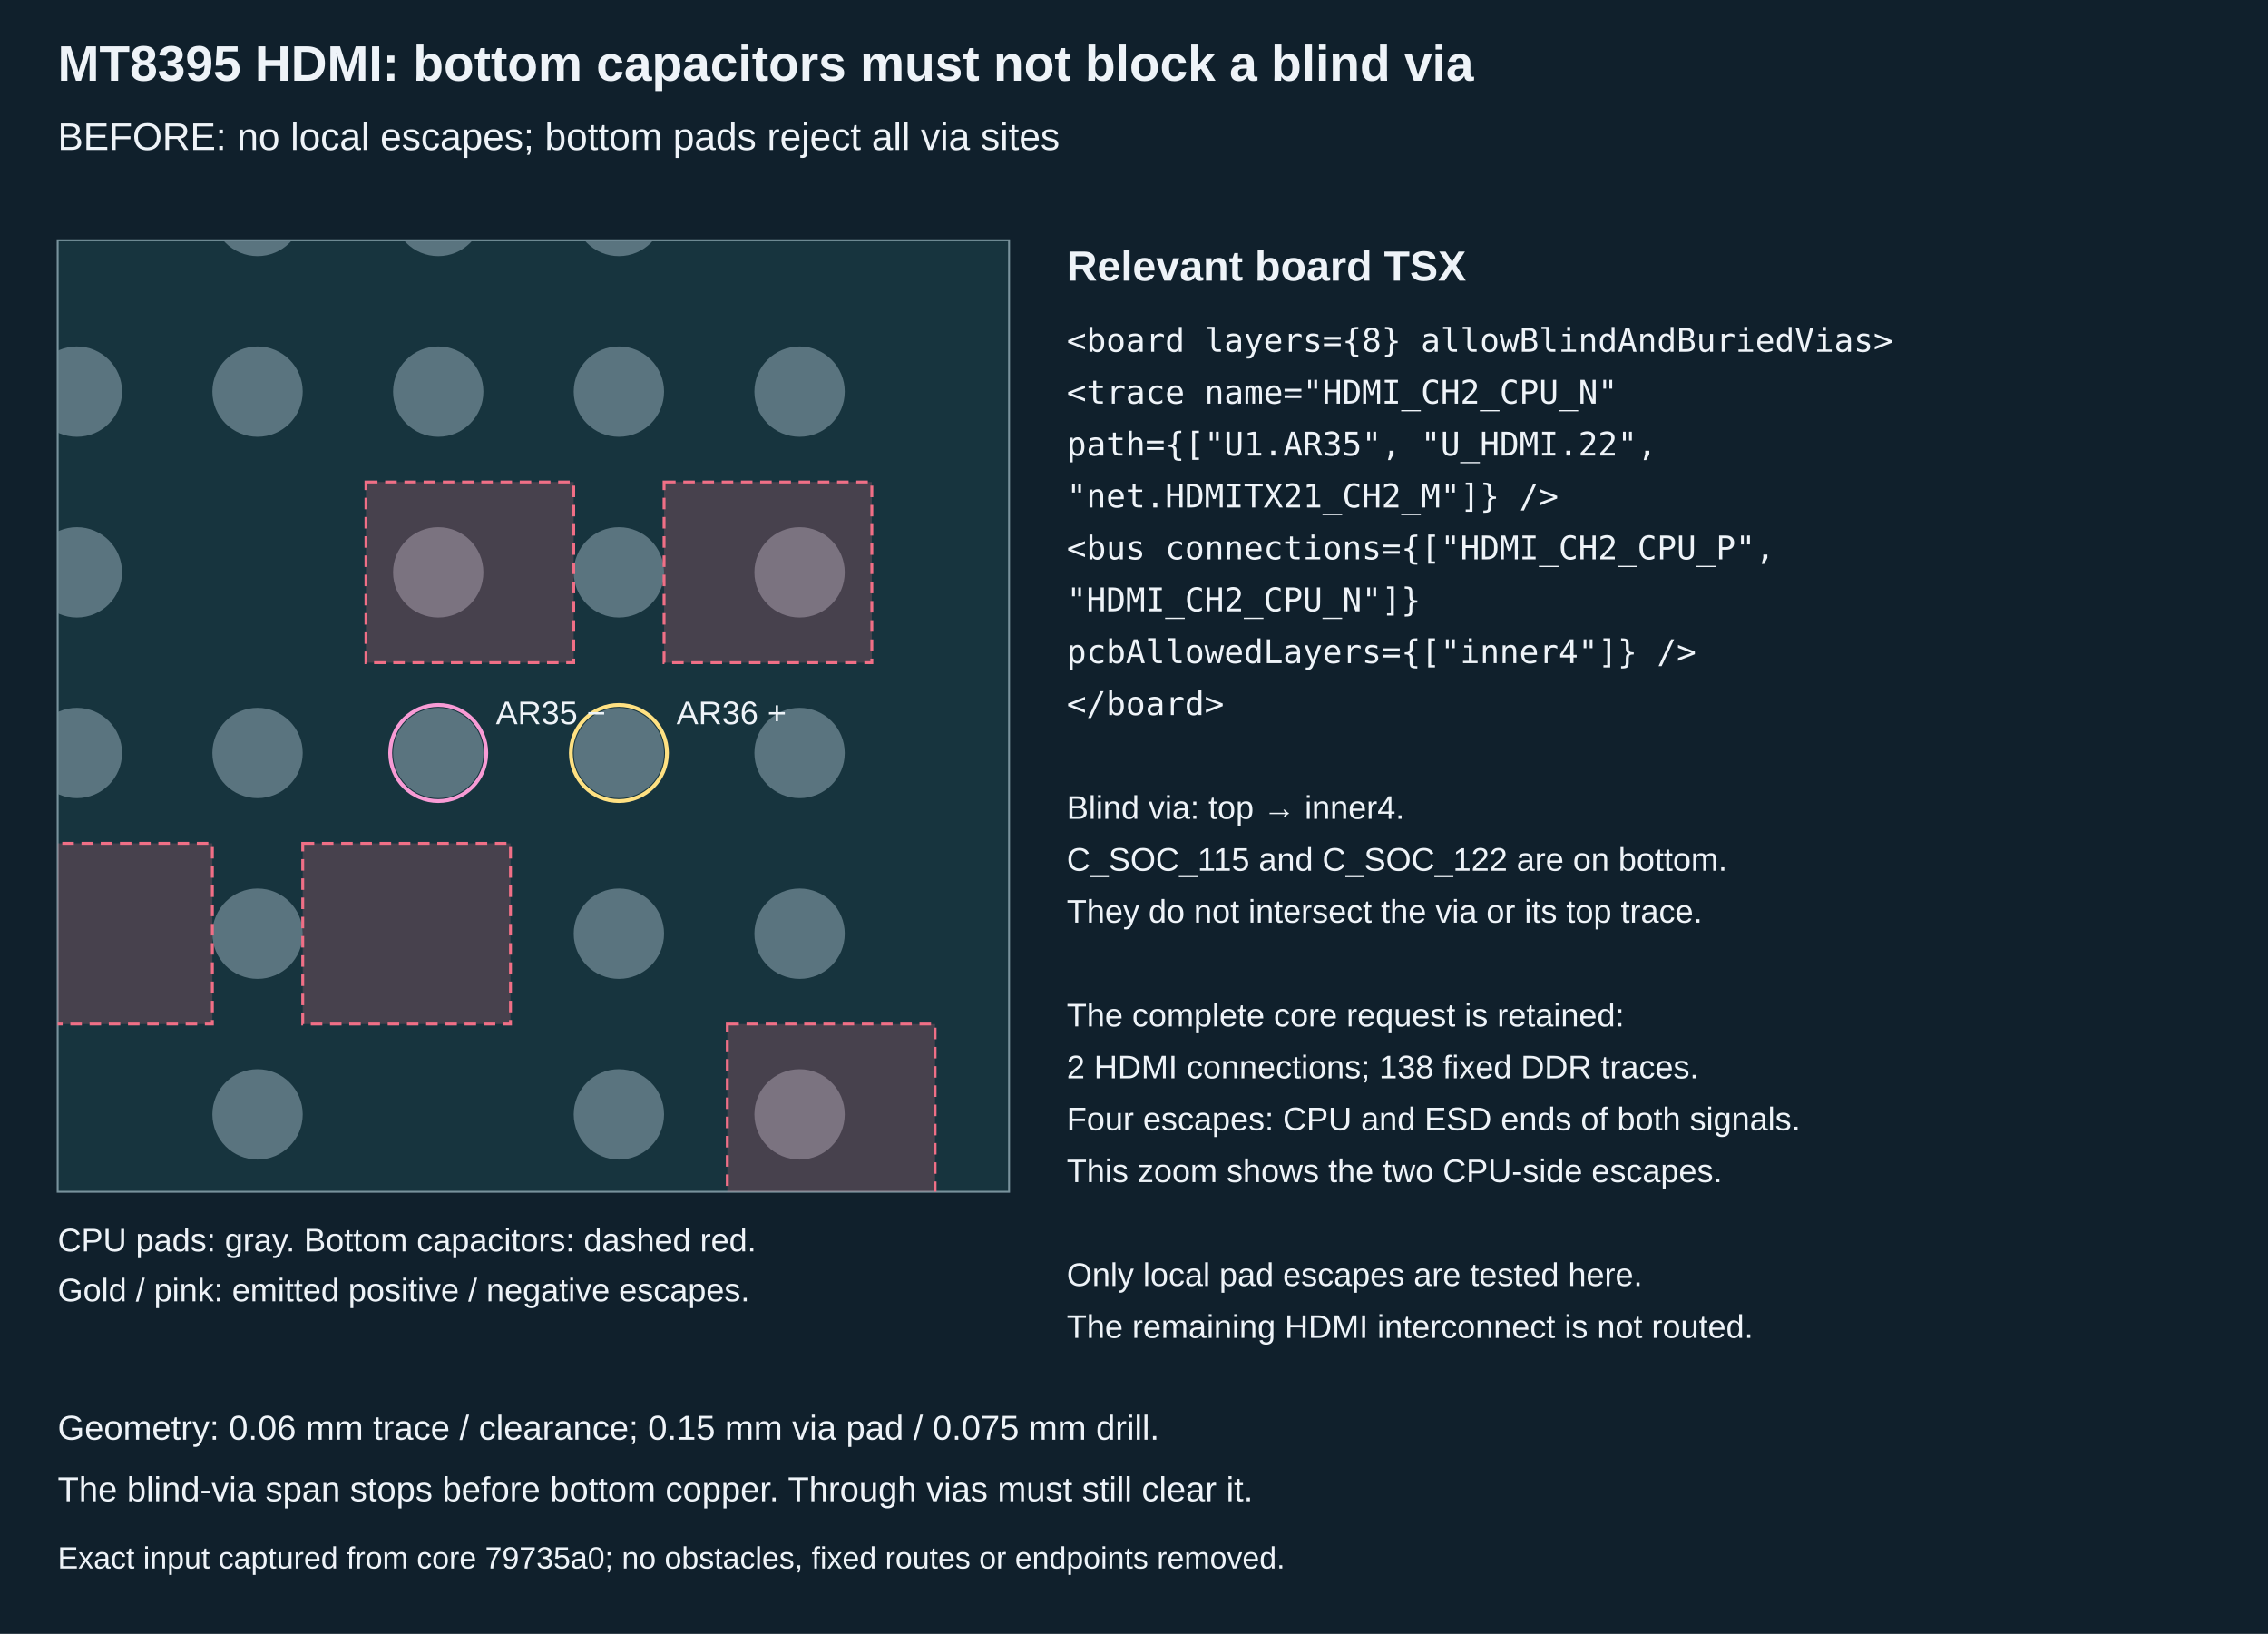
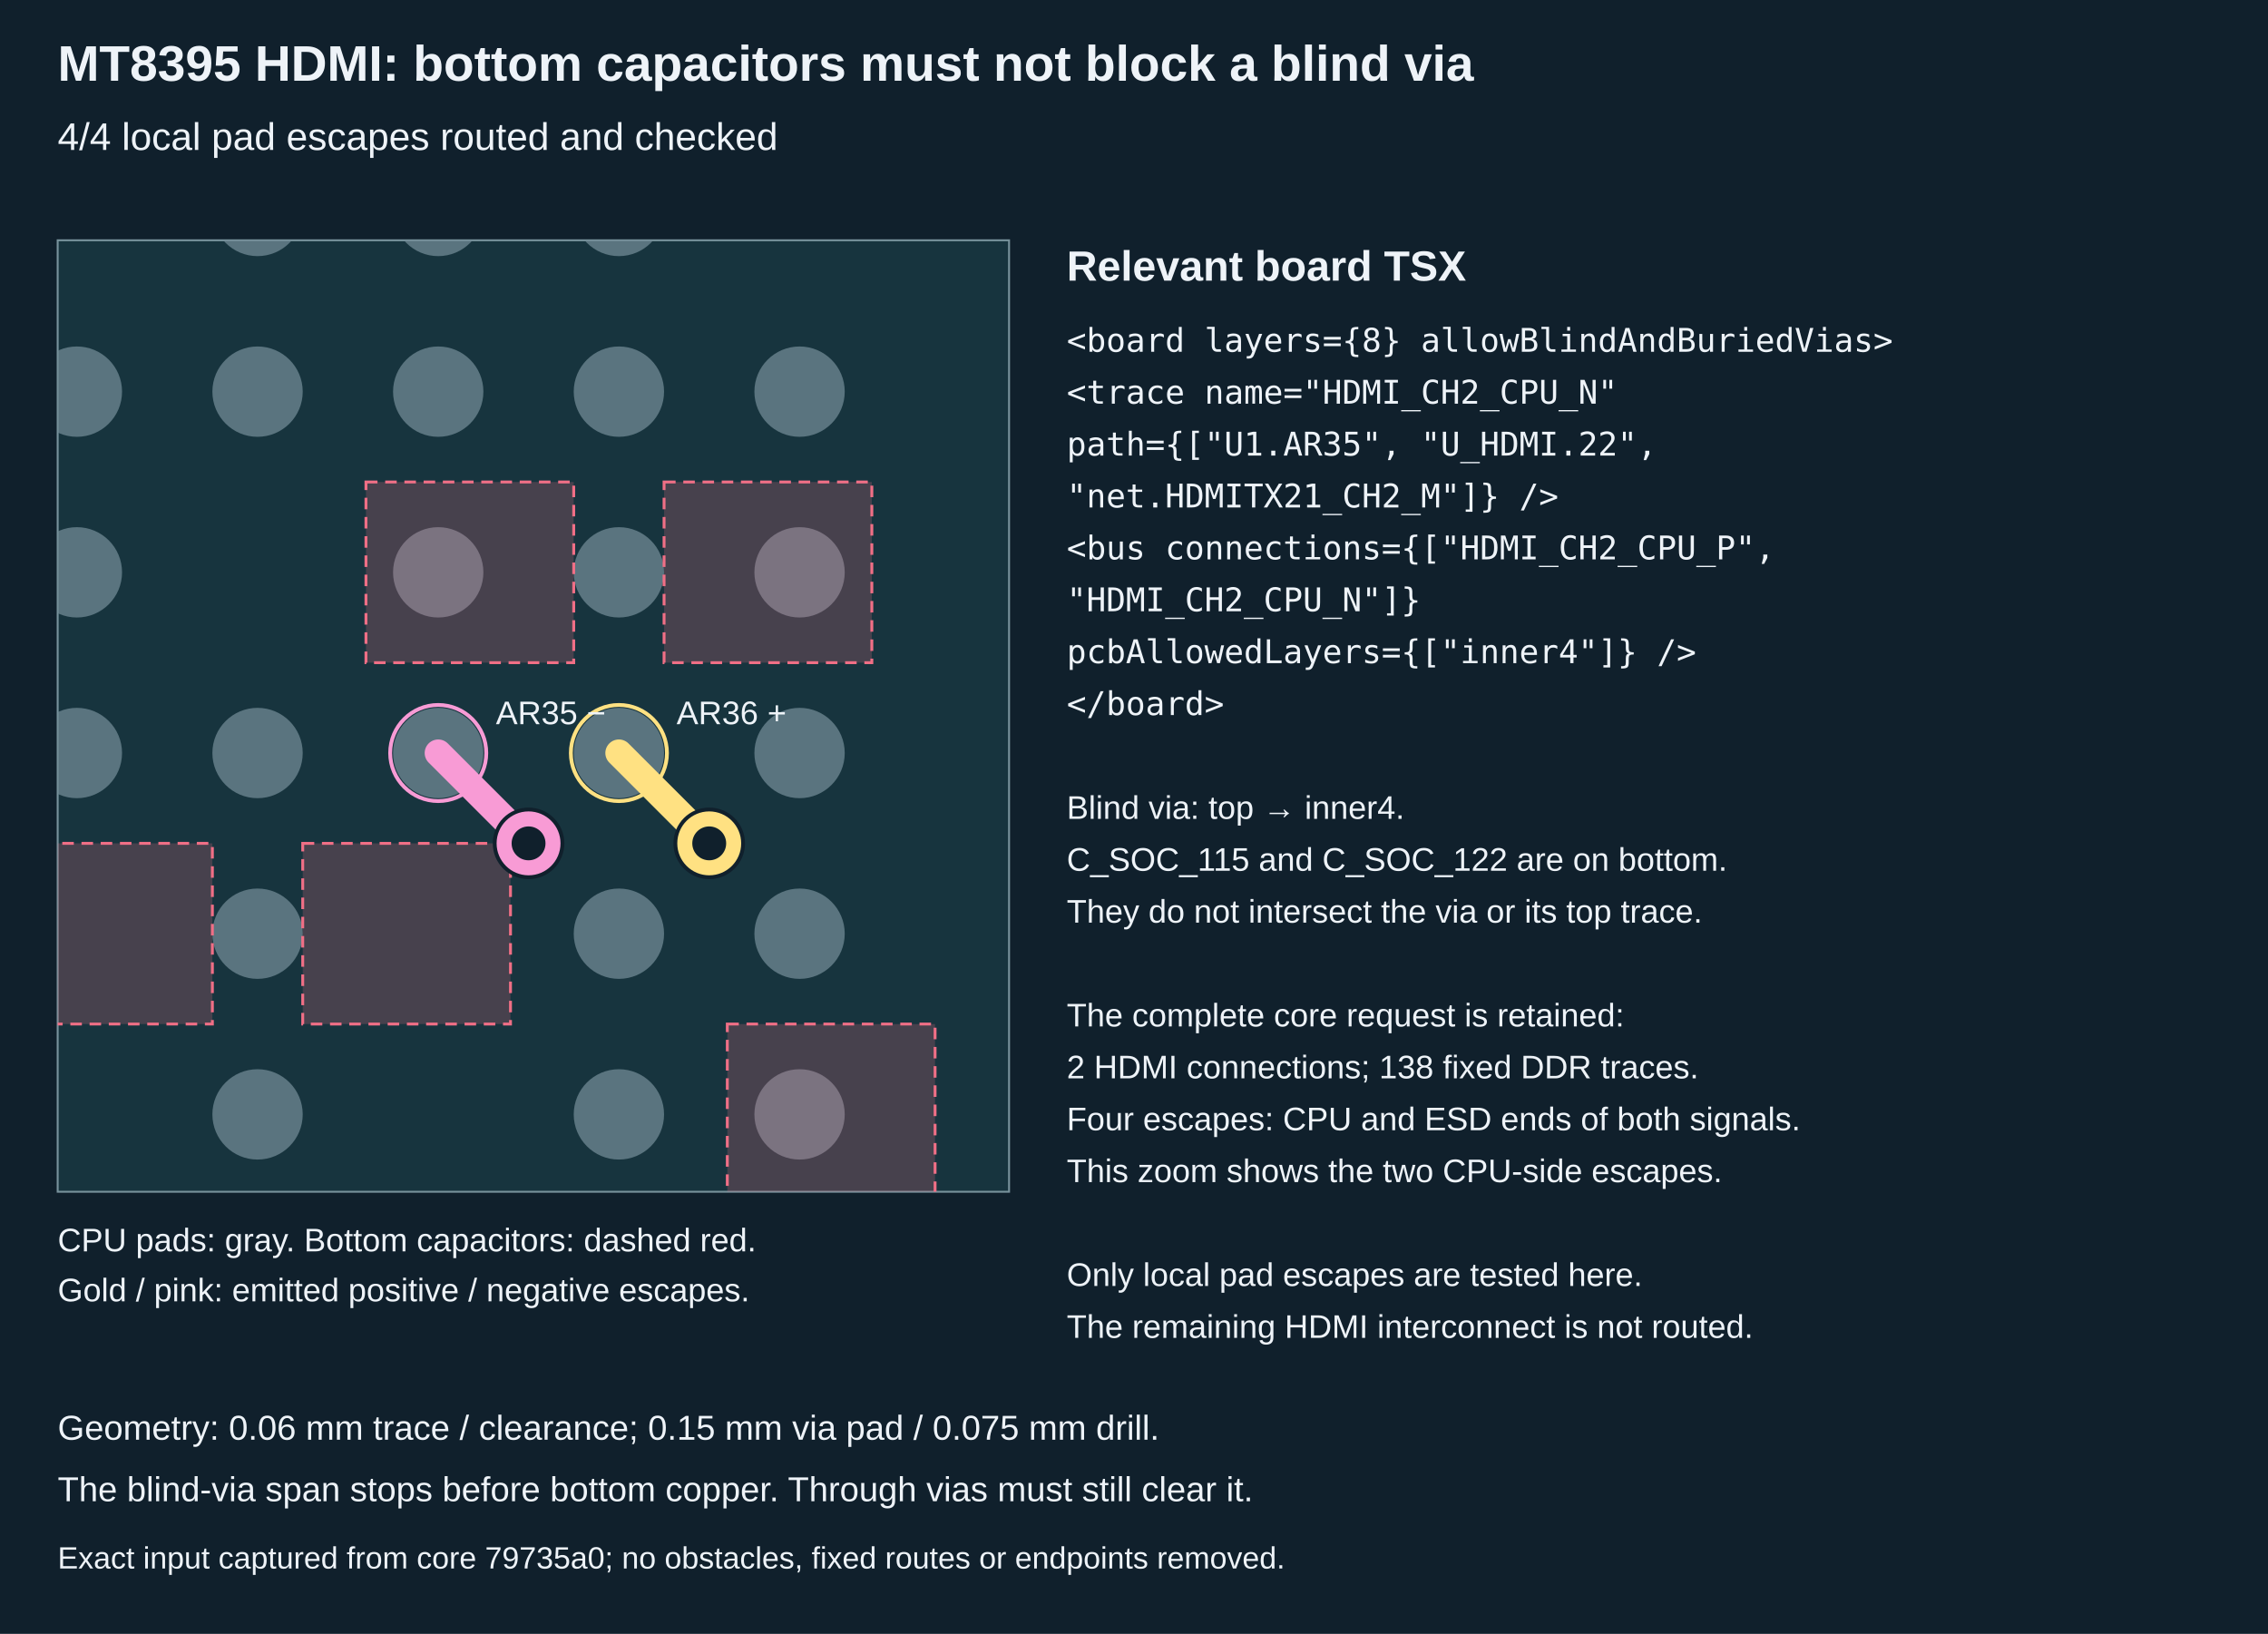
<svg xmlns="http://www.w3.org/2000/svg" width="1180" height="850" viewBox="0 0 1180 850">
  <rect width="1180" height="850" fill="#10202c" />
  <style>text{font-family:Arial,sans-serif;fill:#eef3f8}.code{font-family:monospace}</style>
  <text x="30" y="42" font-size="26" font-weight="bold">MT8395 HDMI: bottom capacitors must not block a blind via</text>
-   <text x="30" y="78" font-size="20" fill="#ffb276">BEFORE: no local escapes; bottom pads reject all via sites</text>
+   <text x="30" y="78" font-size="20" fill="#88e4a1">4/4 local pad escapes routed and checked</text>
  <defs>
    <clipPath id="zoom">
      <rect x="30" y="125" width="495" height="495" />
    </clipPath>
  </defs>
  <rect x="30" y="125" width="495" height="495" fill="#17343e" stroke="#78929c" />
  <g clip-path="url(#zoom)">
    <circle cx="134" cy="109.75" r="23.5" fill="#708994" fill-opacity=".75" />
    <circle cx="228" cy="109.75" r="23.5" fill="#708994" fill-opacity=".75" />
    <circle cx="322" cy="109.75" r="23.5" fill="#708994" fill-opacity=".75" />
    <circle cx="134" cy="203.75" r="23.5" fill="#708994" fill-opacity=".75" />
    <circle cx="228" cy="203.75" r="23.5" fill="#708994" fill-opacity=".75" />
    <circle cx="322" cy="203.75" r="23.5" fill="#708994" fill-opacity=".75" />
    <circle cx="40" cy="203.75" r="23.5" fill="#708994" fill-opacity=".75" />
    <circle cx="416" cy="297.75" r="23.5" fill="#708994" fill-opacity=".75" />
    <circle cx="40" cy="297.75" r="23.5" fill="#708994" fill-opacity=".75" />
    <circle cx="228" cy="297.75" r="23.5" fill="#708994" fill-opacity=".75" />
    <circle cx="322" cy="297.75" r="23.5" fill="#708994" fill-opacity=".75" />
    <circle cx="40" cy="391.75" r="23.5" fill="#708994" fill-opacity=".75" />
    <circle cx="228" cy="391.75" r="23.5" fill="#708994" fill-opacity=".75" />
    <circle cx="322" cy="391.75" r="23.5" fill="#708994" fill-opacity=".75" />
    <circle cx="134" cy="391.75" r="23.5" fill="#708994" fill-opacity=".75" />
    <circle cx="416" cy="391.75" r="23.5" fill="#708994" fill-opacity=".75" />
    <circle cx="134" cy="485.75" r="23.5" fill="#708994" fill-opacity=".75" />
    <circle cx="322" cy="485.75" r="23.5" fill="#708994" fill-opacity=".75" />
    <circle cx="416" cy="485.75" r="23.5" fill="#708994" fill-opacity=".75" />
    <circle cx="134" cy="579.75" r="23.5" fill="#708994" fill-opacity=".75" />
    <circle cx="322" cy="579.75" r="23.5" fill="#708994" fill-opacity=".75" />
    <circle cx="416" cy="579.75" r="23.5" fill="#708994" fill-opacity=".75" />
    <circle cx="416" cy="203.75" r="23.5" fill="#708994" fill-opacity=".75" />
    <rect x="345.5" y="250.75" width="108.1" height="94" fill="#f06f86" fill-opacity=".22" stroke="#f06f86" stroke-width="1.5" stroke-dasharray="6 4" />
    <rect x="190.4" y="250.75" width="108.1" height="94" fill="#f06f86" fill-opacity=".22" stroke="#f06f86" stroke-width="1.5" stroke-dasharray="6 4" />
    <rect x="157.5" y="438.75" width="108.1" height="94" fill="#f06f86" fill-opacity=".22" stroke="#f06f86" stroke-width="1.5" stroke-dasharray="6 4" />
    <rect x="2.4" y="438.75" width="108.1" height="94" fill="#f06f86" fill-opacity=".22" stroke="#f06f86" stroke-width="1.5" stroke-dasharray="6 4" />
    <rect x="378.4" y="532.75" width="108.1" height="94" fill="#f06f86" fill-opacity=".22" stroke="#f06f86" stroke-width="1.5" stroke-dasharray="6 4" />
    <circle cx="322" cy="391.75" r="25" fill="none" stroke="#ffe182" stroke-width="2" />
    <text x="352" y="376.75" font-size="17">AR36 +</text>
+     <path d="M322 391.75L369 438.75" stroke="#ffe182" stroke-width="14.1" stroke-linecap="round" />
+     <circle cx="369" cy="438.75" r="17.625" fill="#ffe182" stroke="#10202c" stroke-width="2" />
+     <circle cx="369" cy="438.75" r="8.812" fill="#10202c" />
+     <path d="M2231.375 4275.125L2231.375 3587.75" stroke="#ffe182" stroke-width="14.1" stroke-linecap="round" />
+     <circle cx="2231.375" cy="3587.75" r="17.625" fill="#ffe182" stroke="#10202c" stroke-width="2" />
+     <circle cx="2231.375" cy="3587.75" r="8.812" fill="#10202c" />
    <circle cx="228" cy="391.75" r="25" fill="none" stroke="#f89bd5" stroke-width="2" />
    <text x="258" y="376.75" font-size="17">AR35 −</text>
+     <path d="M228 391.75L275 438.75" stroke="#f89bd5" stroke-width="14.1" stroke-linecap="round" />
+     <circle cx="275" cy="438.75" r="17.625" fill="#f89bd5" stroke="#10202c" stroke-width="2" />
+     <circle cx="275" cy="438.75" r="8.812" fill="#10202c" />
+     <path d="M2078.625 4275.125L2078.625 3587.75" stroke="#f89bd5" stroke-width="14.1" stroke-linecap="round" />
+     <circle cx="2078.625" cy="3587.75" r="17.625" fill="#f89bd5" stroke="#10202c" stroke-width="2" />
+     <circle cx="2078.625" cy="3587.75" r="8.812" fill="#10202c" />
  </g>
  <text x="30" y="651" font-size="17">CPU pads: gray. Bottom capacitors: dashed red.</text>
  <text x="30" y="677" font-size="17">Gold / pink: emitted positive / negative escapes.</text>
  <text x="555" y="146" font-size="22" font-weight="bold" class="">Relevant board TSX</text>
  <text x="555" y="183" font-size="17" font-weight="normal" class="code">&lt;board layers={8} allowBlindAndBuriedVias&gt;</text>
  <text x="555" y="210" font-size="17" font-weight="normal" class="code">  &lt;trace name="HDMI_CH2_CPU_N"</text>
  <text x="555" y="237" font-size="17" font-weight="normal" class="code">    path={["U1.AR35", "U_HDMI.22",</text>
  <text x="555" y="264" font-size="17" font-weight="normal" class="code">      "net.HDMITX21_CH2_M"]} /&gt;</text>
  <text x="555" y="291" font-size="17" font-weight="normal" class="code">  &lt;bus connections={["HDMI_CH2_CPU_P",</text>
  <text x="555" y="318" font-size="17" font-weight="normal" class="code">    "HDMI_CH2_CPU_N"]}</text>
  <text x="555" y="345" font-size="17" font-weight="normal" class="code">    pcbAllowedLayers={["inner4"]} /&gt;</text>
  <text x="555" y="372" font-size="17" font-weight="normal" class="code">&lt;/board&gt;</text>
  <text x="555" y="399" font-size="17" font-weight="normal" class="" />
  <text x="555" y="426" font-size="17" font-weight="normal" class="">Blind via: top → inner4.</text>
  <text x="555" y="453" font-size="17" font-weight="normal" class="">C_SOC_115 and C_SOC_122 are on bottom.</text>
  <text x="555" y="480" font-size="17" font-weight="normal" class="">They do not intersect the via or its top trace.</text>
  <text x="555" y="507" font-size="17" font-weight="normal" class="" />
  <text x="555" y="534" font-size="17" font-weight="normal" class="">The complete core request is retained:</text>
  <text x="555" y="561" font-size="17" font-weight="normal" class="">2 HDMI connections; 138 fixed DDR traces.</text>
  <text x="555" y="588" font-size="17" font-weight="normal" class="">Four escapes: CPU and ESD ends of both signals.</text>
  <text x="555" y="615" font-size="17" font-weight="normal" class="">This zoom shows the two CPU-side escapes.</text>
  <text x="555" y="642" font-size="17" font-weight="normal" class="" />
  <text x="555" y="669" font-size="17" font-weight="normal" class="">Only local pad escapes are tested here.</text>
  <text x="555" y="696" font-size="17" font-weight="normal" class="">The remaining HDMI interconnect is not routed.</text>
  <text x="30" y="749" font-size="18">Geometry: 0.06 mm trace / clearance; 0.15 mm via pad / 0.075 mm drill.</text>
  <text x="30" y="781" font-size="18">The blind-via span stops before bottom copper. Through vias must still clear it.</text>
  <text x="30" y="816" font-size="16">Exact input captured from core 79735a0; no obstacles, fixed routes or endpoints removed.</text>
</svg>
